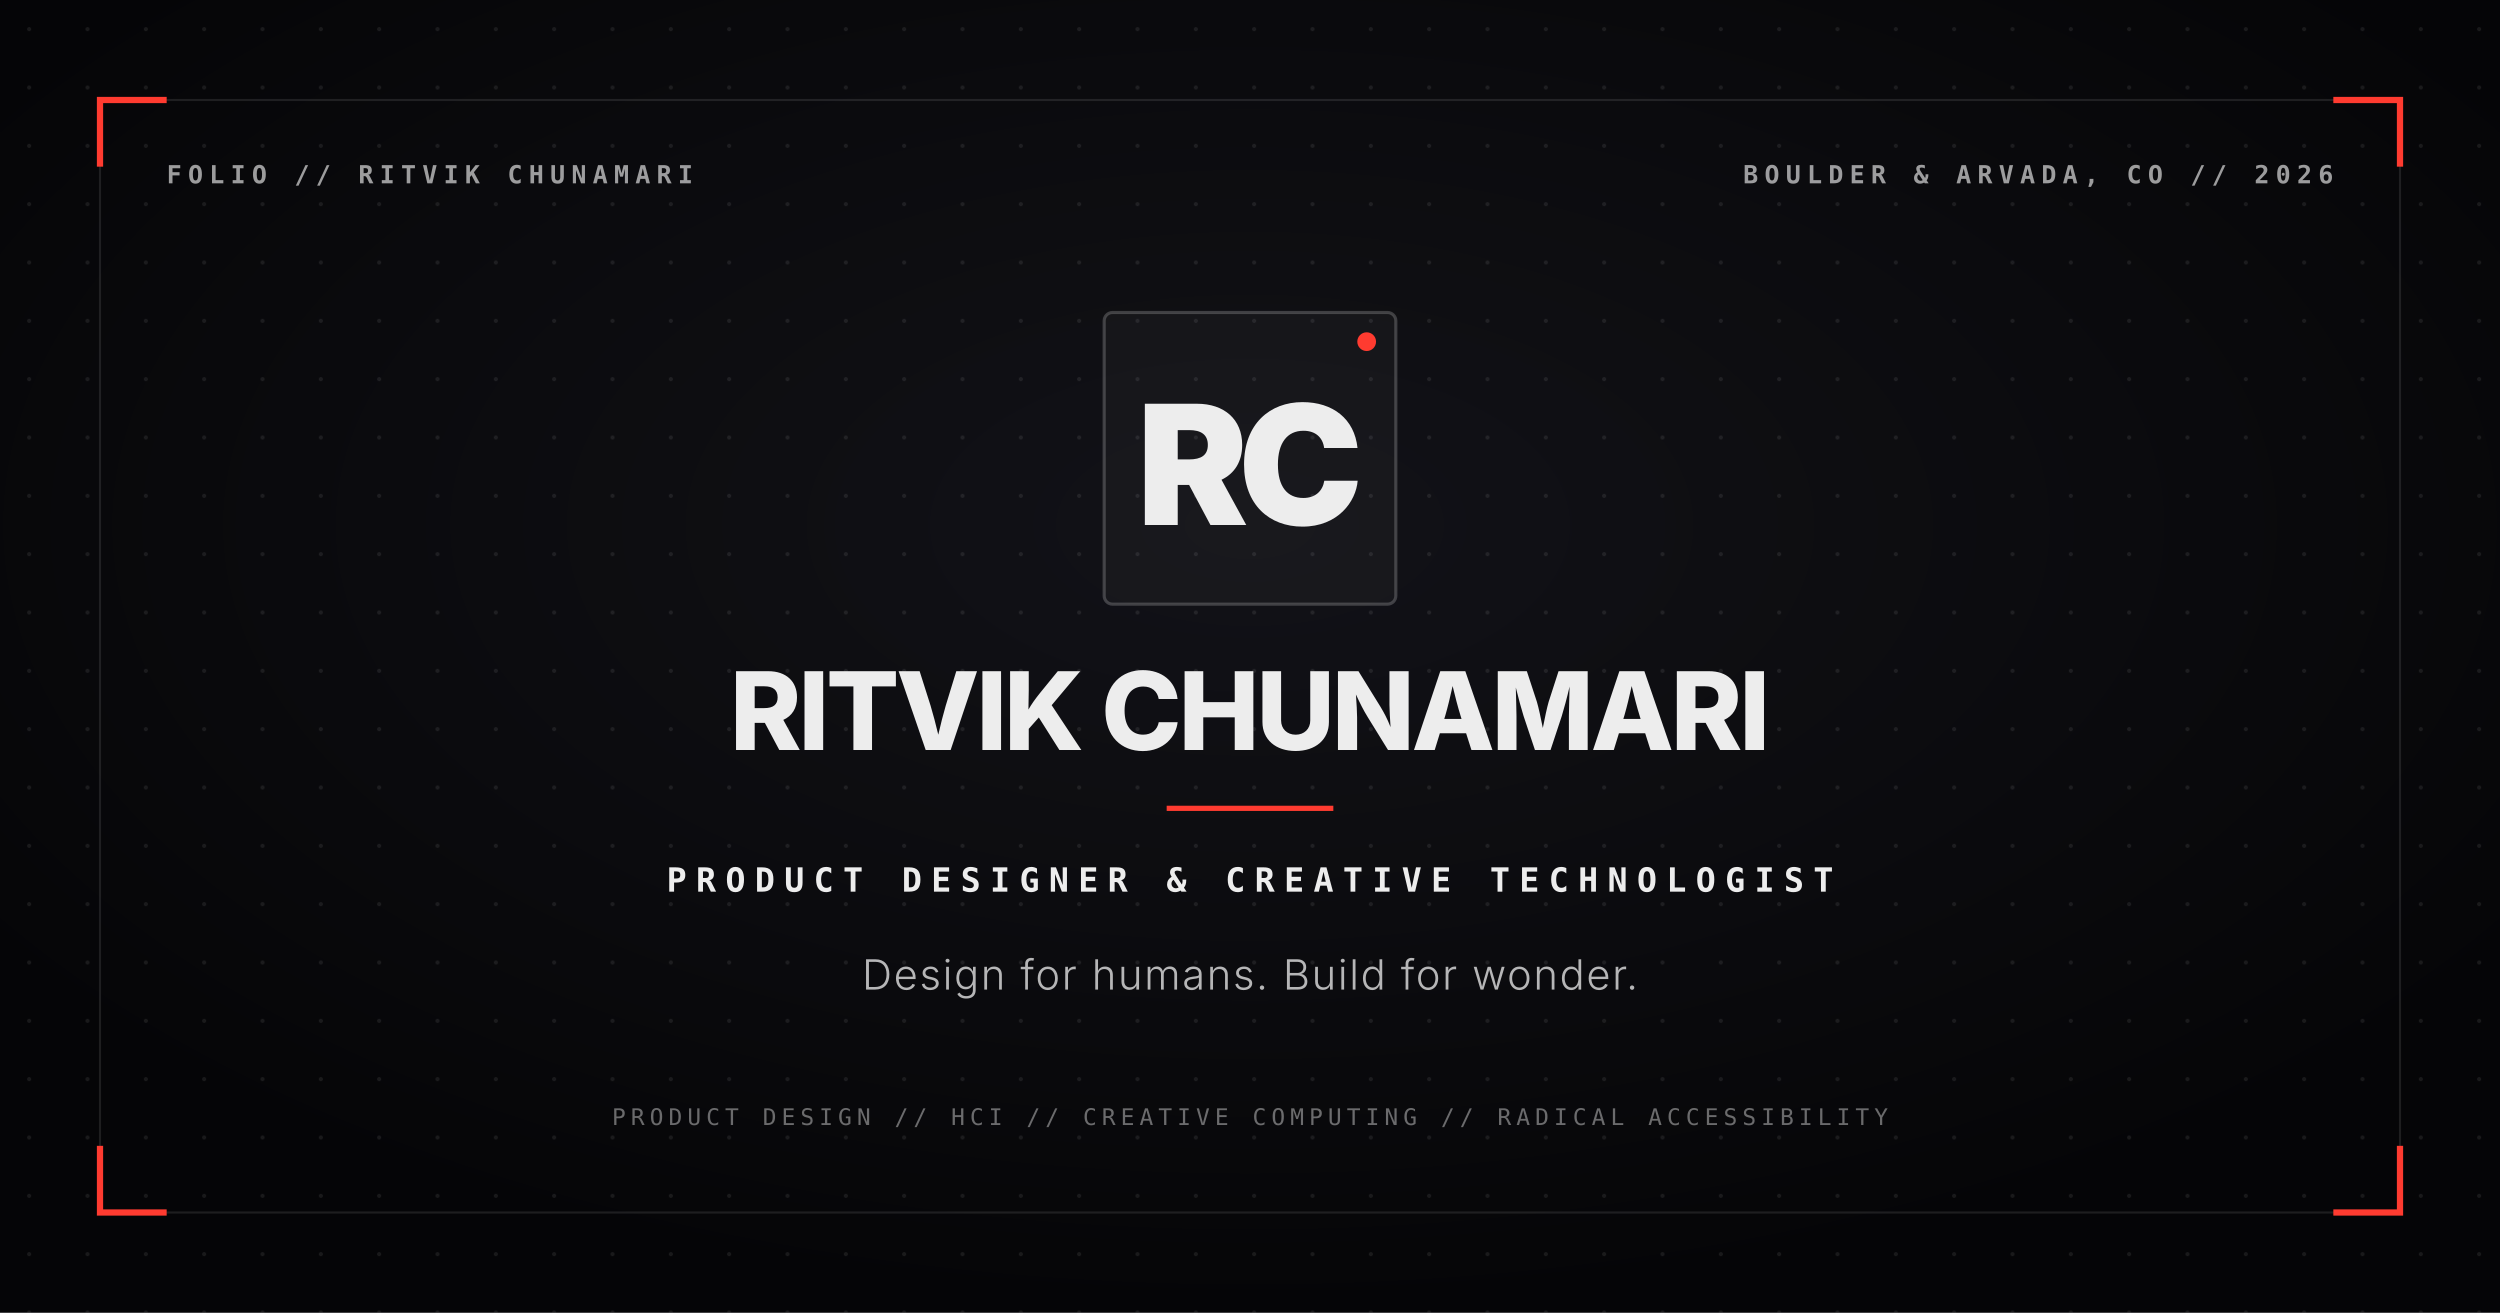
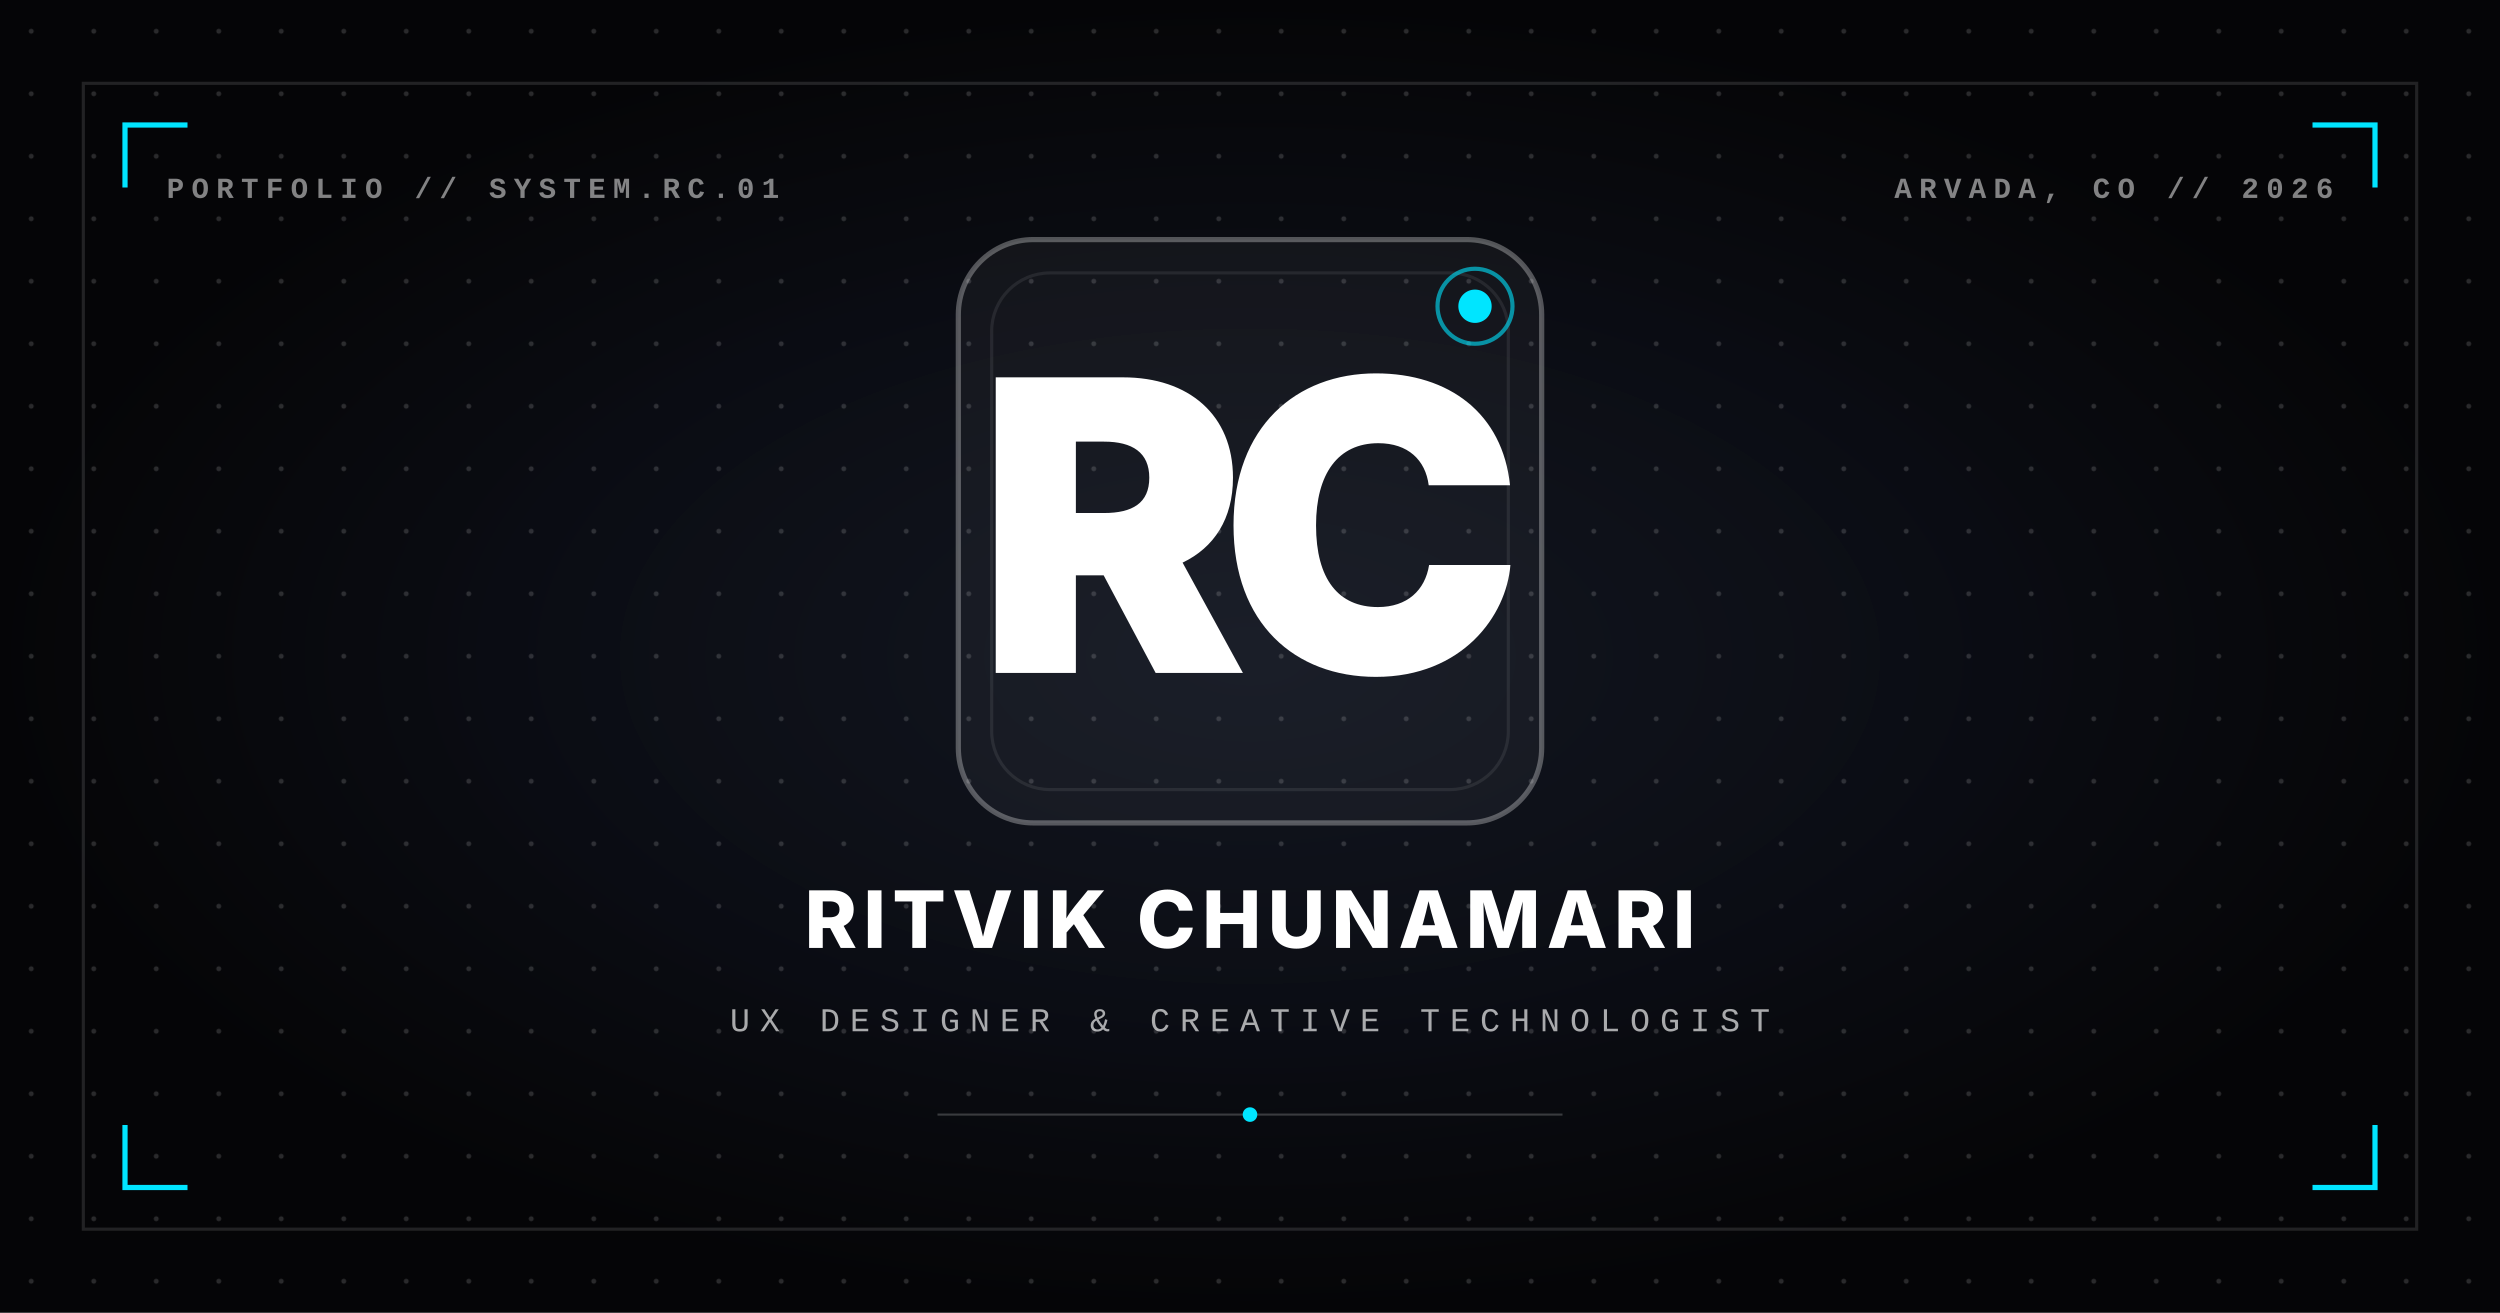
<svg xmlns="http://www.w3.org/2000/svg" viewBox="0 0 1200 630" width="1200" height="630">
  <defs>
-     <radialGradient id="glow" cx="50%" cy="40%" r="60%">
-       <stop offset="0%" stop-color="#141419" stop-opacity="0.9" />
+     <radialGradient id="glow" cx="50%" cy="50%" r="50%">
+       <stop offset="0%" stop-color="#141926" stop-opacity="0.8" />
      <stop offset="100%" stop-color="#050507" stop-opacity="1" />
    </radialGradient>
-     <pattern id="dotGrid" width="28" height="28" patternUnits="userSpaceOnUse">
-       <circle cx="14" cy="14" r="1" fill="rgba(255,255,255,0.08)" />
+     <pattern id="dotGrid" width="30" height="30" patternUnits="userSpaceOnUse">
+       <circle cx="15" cy="15" r="1.2" fill="rgba(255,255,255,0.18)" />
    </pattern>
  </defs>
  <rect width="1200" height="630" fill="#050507" />
  <rect width="1200" height="630" fill="url(#glow)" />
-   <rect width="1200" height="630" fill="url(#dotGrid)" />
-   <rect x="48" y="48" width="1104" height="534" fill="none" stroke="rgba(255,255,255,0.1)" stroke-width="1" />
-   <path d="M 48 80 L 48 48 L 80 48" stroke="#FF3B30" stroke-width="3" fill="none" />
-   <path d="M 1152 80 L 1152 48 L 1120 48" stroke="#FF3B30" stroke-width="3" fill="none" />
-   <path d="M 48 550 L 48 582 L 80 582" stroke="#FF3B30" stroke-width="3" fill="none" />
-   <path d="M 1152 550 L 1152 582 L 1120 582" stroke="#FF3B30" stroke-width="3" fill="none" />
-   <text x="80" y="88" font-family="'IBM Plex Mono', monospace" font-size="12" letter-spacing="0.25em" fill="rgba(255,255,255,0.6)" font-weight="600">FOLIO // RITVIK CHUNAMARI</text>
-   <text x="1120" y="88" font-family="'IBM Plex Mono', monospace" font-size="12" letter-spacing="0.25em" fill="rgba(255,255,255,0.6)" font-weight="600" text-anchor="end">BOULDER &amp; ARVADA, CO // 2026</text>
-   <g transform="translate(600, 220)">
-     <rect x="-70" y="-70" width="140" height="140" rx="4" fill="rgba(255,255,255,0.03)" stroke="rgba(255,255,255,0.2)" stroke-width="1.5" />
-     <text x="0" y="32" font-family="-apple-system, BlinkMacSystemFont, 'Inter', sans-serif" font-size="80" font-weight="900" letter-spacing="-0.06em" fill="#EDEDED" text-anchor="middle">RC</text>
-     <circle cx="56" cy="-56" r="4.5" fill="#FF3B30" />
+   <rect width="1200" height="630" fill="url(#dotGrid)" opacity="0.8" />
+   <rect x="40" y="40" width="1120" height="550" fill="none" stroke="rgba(255,255,255,0.12)" stroke-width="1.5" />
+   <path d="M 60 90 L 60 60 L 90 60" stroke="#00E5FF" stroke-width="2.5" fill="none" />
+   <path d="M 1140 90 L 1140 60 L 1110 60" stroke="#00E5FF" stroke-width="2.5" fill="none" />
+   <path d="M 60 540 L 60 570 L 90 570" stroke="#00E5FF" stroke-width="2.5" fill="none" />
+   <path d="M 1140 540 L 1140 570 L 1110 570" stroke="#00E5FF" stroke-width="2.5" fill="none" />
+   <text x="80" y="95" font-family="'Courier New', monospace" font-size="14" letter-spacing="0.25em" fill="rgba(255,255,255,0.5)" font-weight="bold">PORTFOLIO // SYSTEM.RC.01</text>
+   <text x="1120" y="95" font-family="'Courier New', monospace" font-size="14" letter-spacing="0.25em" fill="rgba(255,255,255,0.5)" font-weight="bold" text-anchor="end">ARVADA, CO // 2026</text>
+   <g transform="translate(600, 255)">
+     <rect x="-140" y="-140" width="280" height="280" rx="36" fill="rgba(255,255,255,0.04)" stroke="rgba(255,255,255,0.3)" stroke-width="2.5" />
+     <rect x="-124" y="-124" width="248" height="248" rx="28" fill="none" stroke="rgba(255,255,255,0.08)" stroke-width="1.5" />
+     <text x="0" y="68" font-family="-apple-system, BlinkMacSystemFont, 'Inter', 'Helvetica Neue', 'Plus Jakarta Sans', sans-serif" font-size="195" font-weight="900" letter-spacing="-0.07em" fill="#ffffff" text-anchor="middle">RC</text>
+     <circle cx="108" cy="-108" r="8" fill="#00E5FF" />
+     <circle cx="108" cy="-108" r="18" fill="none" stroke="#00E5FF" stroke-width="2" opacity="0.6" />
  </g>
-   <text x="600" y="360" font-family="-apple-system, BlinkMacSystemFont, 'Inter', sans-serif" font-size="52" font-weight="800" letter-spacing="-0.03em" fill="#EDEDED" text-anchor="middle">RITVIK CHUNAMARI</text>
-   <line x1="560" y1="388" x2="640" y2="388" stroke="#FF3B30" stroke-width="2.5" />
-   <text x="600" y="428" font-family="'IBM Plex Mono', monospace" font-size="16" letter-spacing="0.28em" fill="#EDEDED" text-anchor="middle" font-weight="600">PRODUCT DESIGNER &amp; CREATIVE TECHNOLOGIST</text>
-   <text x="600" y="475" font-family="-apple-system, BlinkMacSystemFont, 'Inter', sans-serif" font-size="20" font-weight="300" letter-spacing="0.04em" fill="rgba(255,255,255,0.7)" text-anchor="middle">Design for humans. Build for wonder.</text>
-   <text x="600" y="540" font-family="'IBM Plex Mono', monospace" font-size="11" letter-spacing="0.22em" fill="rgba(255,255,255,0.4)" text-anchor="middle">PRODUCT DESIGN // HCI // CREATIVE COMPUTING // RADICAL ACCESSIBILITY</text>
+   <text x="600" y="455" font-family="-apple-system, BlinkMacSystemFont, 'Inter', 'Helvetica Neue', sans-serif" font-size="38" font-weight="800" letter-spacing="0.08em" fill="#ffffff" text-anchor="middle">RITVIK CHUNAMARI</text>
+   <text x="600" y="495" font-family="'Courier New', monospace" font-size="16" letter-spacing="0.3em" fill="rgba(255,255,255,0.65)" text-anchor="middle">UX DESIGNER &amp; CREATIVE TECHNOLOGIST</text>
+   <line x1="450" y1="535" x2="750" y2="535" stroke="rgba(255,255,255,0.2)" stroke-width="1" />
+   <circle cx="600" cy="535" r="3.5" fill="#00E5FF" />
</svg>
